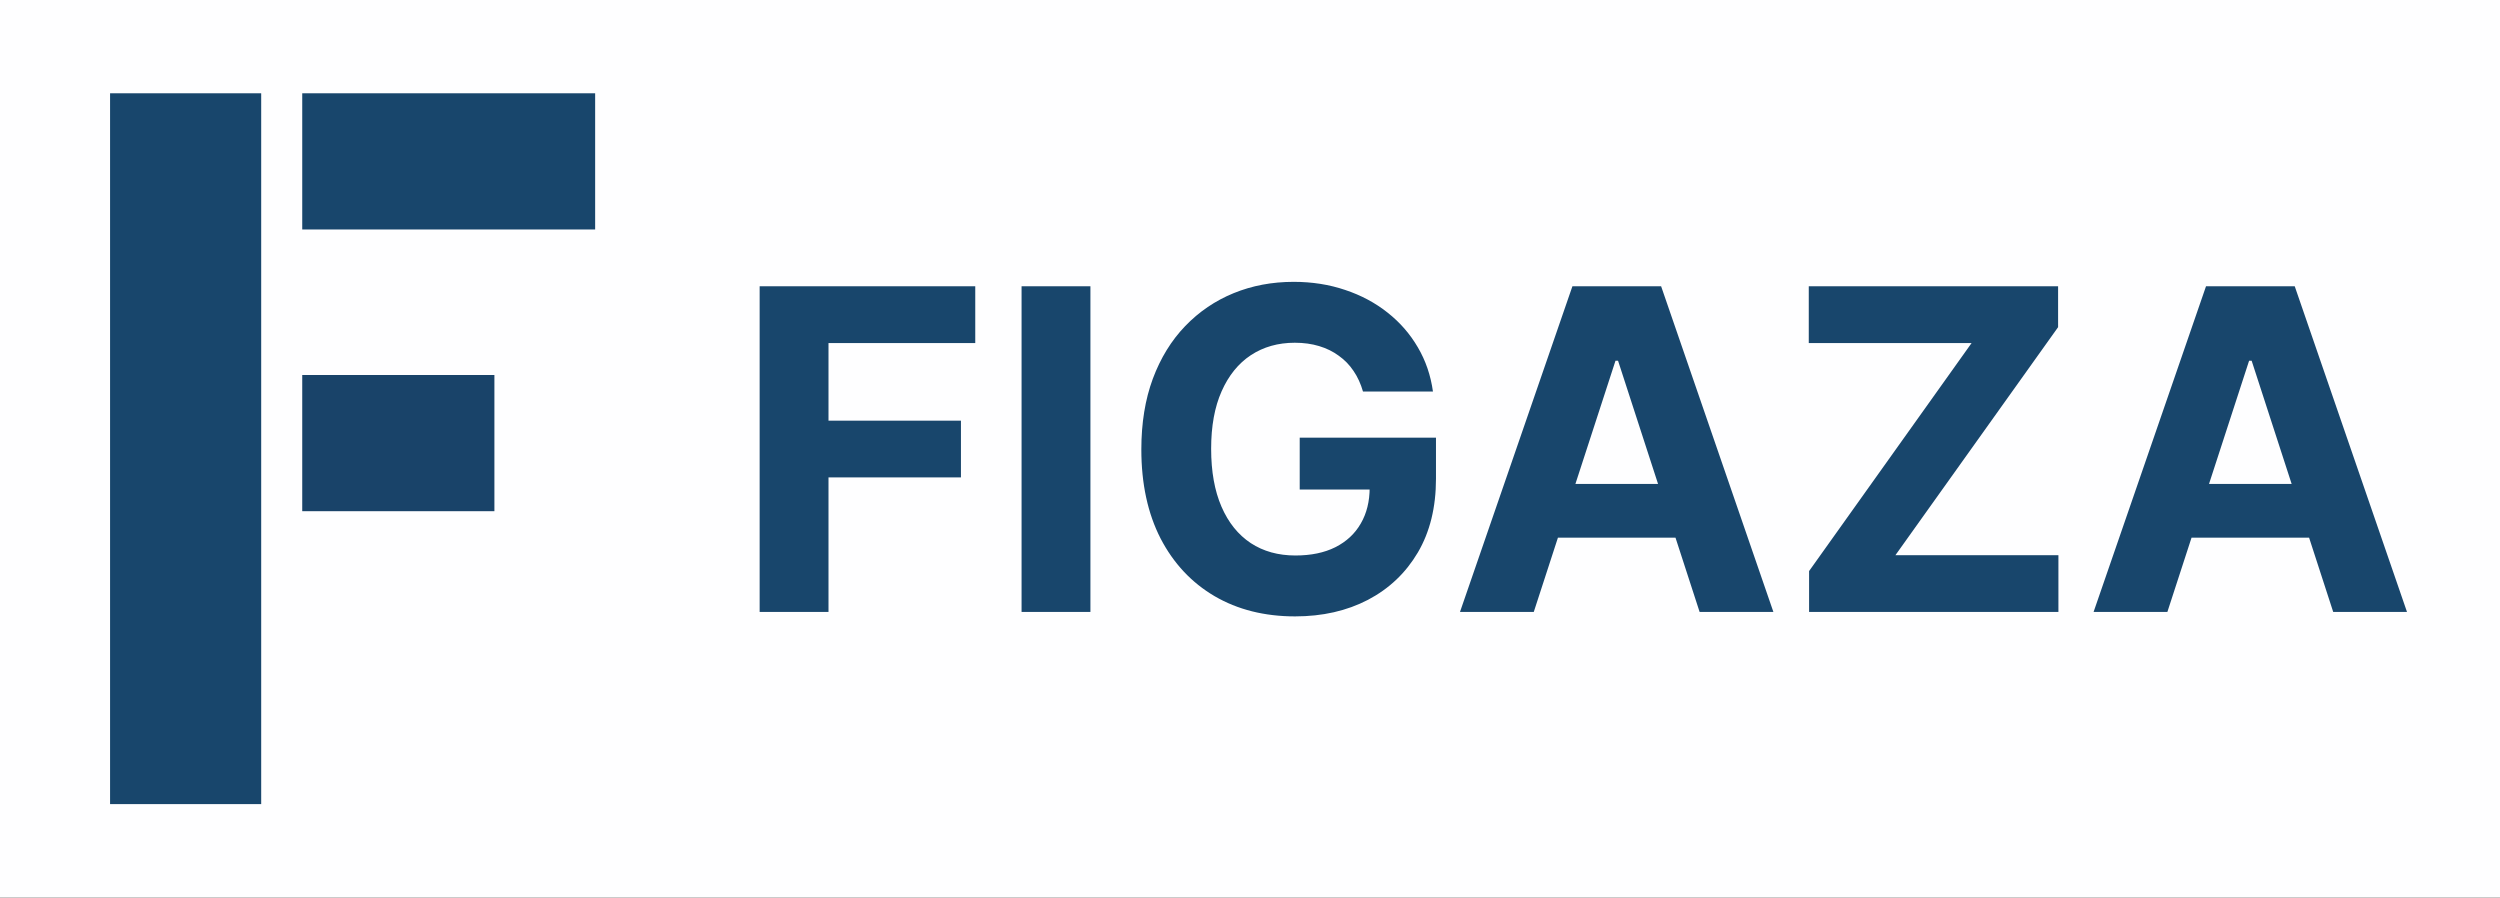
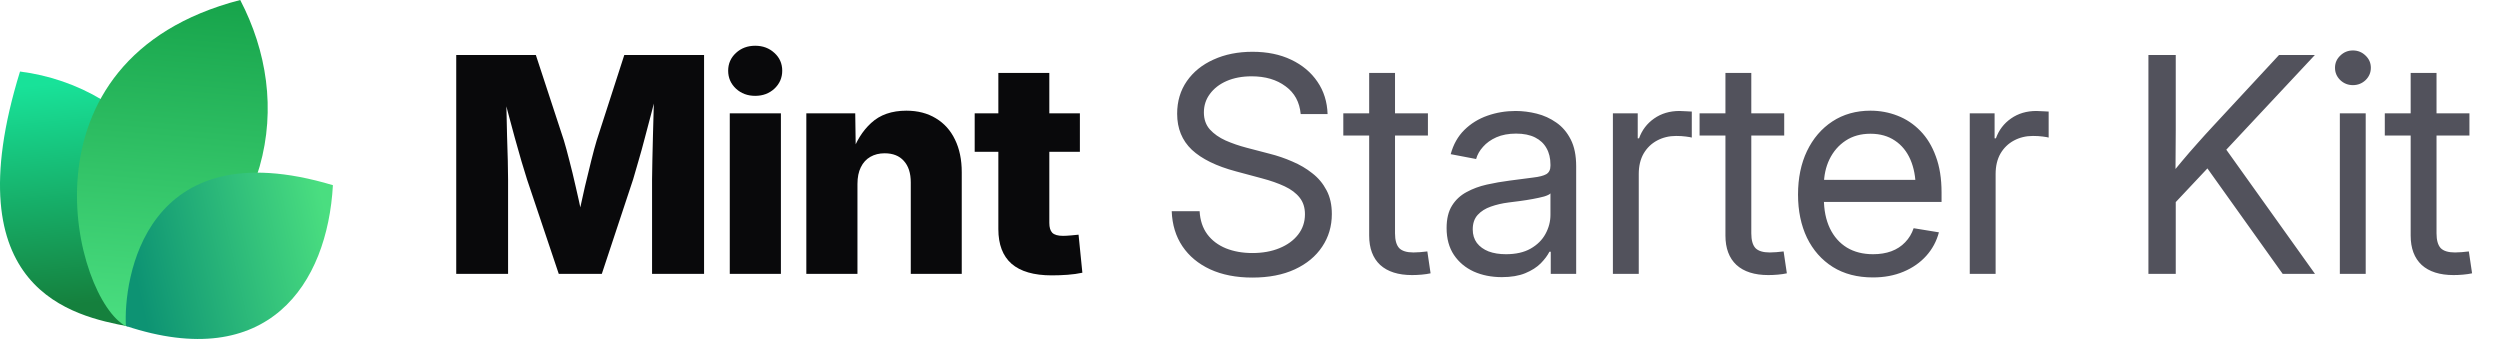
- <svg xmlns="http://www.w3.org/2000/svg" width="1340" height="481" viewBox="0 0 1340 481" fill="none">
-   <rect width="1340" height="481" fill="#1E1E1E" />
-   <rect width="1340" height="481" fill="#FEFEFF" />
-   <rect x="59" y="50" width="81" height="381" fill="#18466C" />
-   <rect x="162" y="50" width="157" height="73" fill="#18466C" />
-   <rect x="162" y="201" width="103" height="73" fill="#194369" />
-   <path d="M407.17 328V153.455H522.739V183.881H444.074V225.472H515.068V255.898H444.074V328H407.17ZM584.464 153.455V328H547.561V153.455H584.464ZM730.565 209.875C729.372 205.727 727.696 202.062 725.537 198.881C723.378 195.642 720.736 192.915 717.611 190.699C714.543 188.426 711.02 186.693 707.043 185.5C703.122 184.307 698.776 183.71 694.003 183.71C685.082 183.71 677.241 185.926 670.48 190.358C663.776 194.79 658.548 201.239 654.798 209.705C651.048 218.114 649.173 228.398 649.173 240.557C649.173 252.716 651.02 263.057 654.713 271.58C658.406 280.102 663.634 286.608 670.395 291.097C677.156 295.528 685.139 297.744 694.344 297.744C702.696 297.744 709.827 296.267 715.736 293.312C721.702 290.301 726.247 286.068 729.372 280.614C732.554 275.159 734.145 268.71 734.145 261.267L741.645 262.375H696.645V234.591H769.685V256.58C769.685 271.92 766.446 285.102 759.969 296.125C753.491 307.091 744.571 315.557 733.207 321.523C721.844 327.432 708.832 330.386 694.173 330.386C677.81 330.386 663.435 326.778 651.048 319.562C638.662 312.29 629.003 301.977 622.071 288.625C615.196 275.216 611.759 259.307 611.759 240.898C611.759 226.75 613.804 214.136 617.895 203.057C622.043 191.92 627.838 182.489 635.281 174.761C642.724 167.034 651.389 161.153 661.276 157.119C671.162 153.085 681.872 151.068 693.406 151.068C703.293 151.068 712.497 152.517 721.02 155.415C729.543 158.256 737.099 162.29 743.69 167.517C750.338 172.744 755.764 178.966 759.969 186.182C764.173 193.341 766.872 201.239 768.065 209.875H730.565ZM822.099 328H782.554L842.81 153.455H890.366L950.537 328H910.991L867.27 193.341H865.906L822.099 328ZM819.628 259.392H913.037V288.199H819.628V259.392ZM969.67 328V306.097L1056.77 183.881H969.5V153.455H1103.14V175.358L1015.95 297.574H1103.31V328H969.67ZM1161.71 328H1122.16L1182.42 153.455H1229.98L1290.15 328H1250.6L1206.88 193.341H1205.52L1161.71 328ZM1159.24 259.392H1252.65V288.199H1159.24V259.392Z" fill="#18466C" />
+ <svg xmlns="http://www.w3.org/2000/svg" width="177" height="24" viewBox="0 0 177 24" fill="none">
+   <path d="M9.061 23.108C5.268 22.377 -3.391 20.627 1.417 5.064C9.634 6.099 16.973 14.064 9.061 23.108Z" fill="url(#paint0_linear_17557_2020)" />
+   <path d="M8.919 23.094C5.276 21.222 0.784 4.209 17.007 0C20.757 7.193 19.621 16.545 8.919 23.094Z" fill="url(#paint1_linear_17557_2020)" />
+   <path d="M8.914 23.079C8.735 19.882 10.159 9.085 23.57 13.111C23.181 20.123 18.984 26.418 8.914 23.079Z" fill="url(#paint2_linear_17557_2020)" />
+   <path d="M32.301 19.392V3.894H37.938L39.925 9.948C40.036 10.315 40.164 10.787 40.31 11.362C40.462 11.938 40.611 12.552 40.757 13.204C40.91 13.855 41.048 14.483 41.173 15.086C41.305 15.682 41.412 16.192 41.495 16.615H40.695C40.771 16.192 40.871 15.682 40.996 15.086C41.128 14.49 41.267 13.866 41.412 13.214C41.565 12.562 41.714 11.948 41.86 11.373C42.005 10.79 42.133 10.315 42.244 9.948L44.2 3.894H49.848V19.392H46.166V12.704C46.166 12.357 46.173 11.917 46.187 11.383C46.2 10.849 46.214 10.27 46.228 9.646C46.249 9.022 46.266 8.391 46.28 7.753C46.301 7.115 46.311 6.519 46.311 5.964H46.623C46.485 6.561 46.332 7.181 46.166 7.826C45.999 8.471 45.833 9.102 45.666 9.719C45.507 10.336 45.351 10.901 45.198 11.414C45.053 11.928 44.928 12.357 44.824 12.704L42.608 19.392H39.561L37.314 12.704C37.203 12.357 37.072 11.928 36.919 11.414C36.773 10.901 36.614 10.34 36.441 9.729C36.274 9.112 36.104 8.481 35.931 7.836C35.764 7.192 35.608 6.567 35.463 5.964H35.827C35.834 6.512 35.844 7.105 35.858 7.743C35.872 8.374 35.886 9.005 35.9 9.636C35.92 10.26 35.938 10.839 35.952 11.373C35.965 11.907 35.972 12.351 35.972 12.704V19.392H32.301ZM51.668 19.392V8.024H55.288V19.392H51.668ZM53.468 6.786C52.927 6.786 52.473 6.616 52.105 6.276C51.738 5.93 51.554 5.507 51.554 5.007C51.554 4.508 51.738 4.088 52.105 3.749C52.473 3.409 52.927 3.239 53.468 3.239C54.009 3.239 54.463 3.409 54.83 3.749C55.198 4.082 55.382 4.501 55.382 5.007C55.382 5.507 55.198 5.93 54.83 6.276C54.463 6.616 54.009 6.786 53.468 6.786ZM60.708 13.027V19.392H57.088V8.024H60.551L60.593 10.967H60.281C60.593 10.024 61.061 9.268 61.685 8.7C62.309 8.124 63.138 7.836 64.171 7.836C64.975 7.836 65.672 8.017 66.262 8.377C66.851 8.731 67.302 9.234 67.614 9.885C67.933 10.537 68.092 11.307 68.092 12.194V19.392H64.483V12.912C64.483 12.26 64.32 11.754 63.994 11.394C63.675 11.033 63.221 10.853 62.632 10.853C62.25 10.853 61.914 10.936 61.623 11.102C61.332 11.269 61.106 11.515 60.947 11.841C60.787 12.16 60.708 12.555 60.708 13.027ZM76.456 8.024V10.749H69.008V8.024H76.456ZM70.683 5.163H74.292V15.783C74.292 16.102 74.361 16.334 74.5 16.48C74.646 16.625 74.899 16.698 75.259 16.698C75.405 16.698 75.596 16.688 75.831 16.667C76.074 16.646 76.251 16.629 76.362 16.615L76.632 19.309C76.313 19.378 75.963 19.427 75.582 19.455C75.207 19.482 74.836 19.496 74.469 19.496C73.2 19.496 72.25 19.222 71.619 18.674C70.995 18.127 70.683 17.308 70.683 16.22V5.163Z" fill="#09090B" />
+   <path d="M88.667 19.652C87.523 19.652 86.528 19.458 85.682 19.07C84.843 18.681 84.188 18.137 83.716 17.437C83.245 16.736 82.992 15.908 82.957 14.951H84.933C84.968 15.596 85.148 16.14 85.474 16.584C85.8 17.021 86.24 17.354 86.795 17.582C87.35 17.804 87.974 17.915 88.667 17.915C89.388 17.915 90.026 17.801 90.581 17.572C91.143 17.343 91.583 17.024 91.902 16.615C92.228 16.199 92.391 15.717 92.391 15.169C92.391 14.698 92.266 14.306 92.017 13.994C91.767 13.675 91.413 13.408 90.956 13.193C90.498 12.978 89.954 12.787 89.323 12.621L87.502 12.132C86.123 11.765 85.082 11.255 84.382 10.603C83.689 9.944 83.342 9.095 83.342 8.055C83.342 7.174 83.571 6.404 84.028 5.746C84.486 5.087 85.117 4.577 85.921 4.217C86.726 3.849 87.645 3.666 88.678 3.666C89.718 3.666 90.63 3.853 91.413 4.227C92.204 4.602 92.824 5.122 93.275 5.787C93.726 6.446 93.965 7.209 93.993 8.076H92.089C92.013 7.23 91.656 6.574 91.018 6.11C90.387 5.638 89.586 5.403 88.615 5.403C87.95 5.403 87.36 5.513 86.847 5.735C86.341 5.957 85.946 6.262 85.661 6.651C85.377 7.032 85.235 7.469 85.235 7.961C85.235 8.447 85.377 8.849 85.661 9.168C85.946 9.48 86.317 9.74 86.774 9.948C87.232 10.149 87.724 10.319 88.251 10.457L89.884 10.884C90.439 11.023 90.977 11.206 91.496 11.435C92.023 11.657 92.495 11.934 92.911 12.267C93.334 12.593 93.67 12.995 93.92 13.474C94.17 13.945 94.294 14.504 94.294 15.149C94.294 16.015 94.066 16.788 93.608 17.468C93.157 18.148 92.512 18.681 91.673 19.07C90.834 19.458 89.832 19.652 88.667 19.652ZM101.097 8.024V9.594H95.106V8.024H101.097ZM96.937 5.163H98.767V16.521C98.767 17 98.865 17.347 99.059 17.562C99.26 17.77 99.6 17.874 100.078 17.874C100.21 17.874 100.366 17.867 100.546 17.853C100.733 17.832 100.903 17.815 101.056 17.801L101.285 19.351C101.097 19.392 100.886 19.423 100.65 19.444C100.414 19.465 100.189 19.475 99.974 19.475C98.996 19.475 98.244 19.236 97.717 18.758C97.197 18.272 96.937 17.579 96.937 16.677V5.163ZM106.33 19.621C105.595 19.621 104.932 19.489 104.343 19.226C103.754 18.955 103.285 18.564 102.939 18.05C102.592 17.53 102.419 16.896 102.419 16.147C102.419 15.495 102.547 14.965 102.804 14.556C103.06 14.146 103.403 13.828 103.833 13.599C104.263 13.363 104.742 13.186 105.269 13.068C105.796 12.95 106.333 12.857 106.881 12.787C107.574 12.69 108.132 12.617 108.555 12.569C108.978 12.52 109.287 12.441 109.481 12.33C109.675 12.212 109.772 12.014 109.772 11.737V11.654C109.772 11.203 109.679 10.815 109.492 10.489C109.311 10.163 109.041 9.91 108.68 9.729C108.32 9.549 107.872 9.459 107.338 9.459C106.805 9.459 106.34 9.546 105.945 9.719C105.556 9.892 105.241 10.118 104.998 10.395C104.755 10.665 104.593 10.953 104.509 11.258L102.71 10.915C102.897 10.222 103.22 9.65 103.677 9.199C104.135 8.748 104.679 8.412 105.31 8.19C105.941 7.968 106.607 7.857 107.307 7.857C107.8 7.857 108.295 7.92 108.795 8.044C109.301 8.169 109.765 8.381 110.188 8.679C110.611 8.97 110.951 9.369 111.208 9.875C111.464 10.374 111.593 11.005 111.593 11.768V19.392H109.793V17.822H109.7C109.568 18.085 109.363 18.359 109.086 18.643C108.809 18.921 108.444 19.153 107.994 19.34C107.543 19.527 106.988 19.621 106.33 19.621ZM106.621 17.998C107.321 17.998 107.904 17.867 108.368 17.603C108.84 17.333 109.19 16.986 109.419 16.563C109.654 16.133 109.772 15.682 109.772 15.211V13.692C109.703 13.769 109.554 13.841 109.325 13.911C109.096 13.973 108.829 14.032 108.524 14.088C108.226 14.143 107.921 14.192 107.609 14.233C107.304 14.275 107.033 14.309 106.798 14.337C106.354 14.393 105.938 14.49 105.549 14.628C105.168 14.76 104.86 14.954 104.624 15.211C104.388 15.467 104.27 15.811 104.27 16.241C104.27 16.615 104.367 16.934 104.561 17.198C104.762 17.461 105.04 17.662 105.393 17.801C105.747 17.933 106.156 17.998 106.621 17.998ZM114.193 19.392V8.024H115.951V9.792H116.045C116.253 9.209 116.61 8.741 117.116 8.388C117.622 8.034 118.219 7.857 118.905 7.857C119.058 7.857 119.217 7.864 119.384 7.878C119.55 7.885 119.682 7.892 119.779 7.899V9.74C119.716 9.719 119.578 9.695 119.363 9.667C119.155 9.639 118.922 9.625 118.666 9.625C118.174 9.625 117.726 9.733 117.324 9.948C116.922 10.163 116.603 10.471 116.367 10.874C116.138 11.276 116.024 11.758 116.024 12.319V19.392H114.193ZM126.322 8.024V9.594H120.33V8.024H126.322ZM122.161 5.163H123.992V16.521C123.992 17 124.089 17.347 124.283 17.562C124.484 17.77 124.824 17.874 125.302 17.874C125.434 17.874 125.59 17.867 125.77 17.853C125.958 17.832 126.127 17.815 126.28 17.801L126.509 19.351C126.322 19.392 126.11 19.423 125.874 19.444C125.639 19.465 125.413 19.475 125.198 19.475C124.221 19.475 123.468 19.236 122.941 18.758C122.421 18.272 122.161 17.579 122.161 16.677V5.163ZM132.604 19.642C131.502 19.642 130.555 19.396 129.765 18.903C128.974 18.404 128.364 17.714 127.934 16.834C127.511 15.946 127.3 14.927 127.3 13.775C127.3 12.611 127.511 11.584 127.934 10.697C128.364 9.802 128.964 9.102 129.734 8.596C130.51 8.089 131.408 7.836 132.428 7.836C133.1 7.836 133.738 7.954 134.341 8.19C134.952 8.426 135.489 8.783 135.954 9.261C136.425 9.74 136.793 10.343 137.056 11.071C137.327 11.792 137.462 12.645 137.462 13.63V14.296H128.433V12.735H136.463L135.631 13.297C135.631 12.541 135.506 11.876 135.257 11.3C135.007 10.725 134.643 10.277 134.165 9.958C133.686 9.632 133.107 9.469 132.428 9.469C131.748 9.469 131.162 9.632 130.67 9.958C130.177 10.284 129.796 10.725 129.526 11.279C129.262 11.827 129.13 12.441 129.13 13.12V14.046C129.13 14.864 129.273 15.572 129.557 16.168C129.841 16.757 130.243 17.211 130.763 17.53C131.283 17.842 131.901 17.998 132.615 17.998C133.093 17.998 133.523 17.929 133.905 17.79C134.293 17.645 134.619 17.433 134.882 17.156C135.153 16.879 135.354 16.546 135.486 16.157L137.275 16.449C137.108 17.08 136.81 17.634 136.38 18.113C135.95 18.591 135.413 18.966 134.768 19.236C134.123 19.507 133.402 19.642 132.604 19.642ZM139.459 19.392V8.024H141.217V9.792H141.311C141.519 9.209 141.876 8.741 142.382 8.388C142.888 8.034 143.485 7.857 144.171 7.857C144.324 7.857 144.483 7.864 144.649 7.878C144.816 7.885 144.948 7.892 145.045 7.899V9.74C144.982 9.719 144.844 9.695 144.629 9.667C144.421 9.639 144.188 9.625 143.932 9.625C143.439 9.625 142.992 9.733 142.59 9.948C142.188 10.163 141.869 10.471 141.633 10.874C141.404 11.276 141.29 11.758 141.29 12.319V19.392H139.459ZM153.429 14.961V12.715C153.783 12.257 154.136 11.82 154.49 11.404C154.844 10.981 155.204 10.565 155.572 10.156C155.939 9.74 156.314 9.327 156.695 8.918L161.355 3.894H163.893L157.277 10.967H157.184L153.429 14.961ZM152.108 19.392V3.894H154.043V9.241L154.022 12.559L154.043 13.505V19.392H152.108ZM161.615 19.392L155.967 11.477L157.173 9.969L163.903 19.392H161.615ZM165.661 19.392V8.024H167.492V19.392H165.661ZM166.587 6.027C166.24 6.027 165.942 5.909 165.692 5.673C165.443 5.43 165.318 5.139 165.318 4.799C165.318 4.459 165.443 4.172 165.692 3.936C165.942 3.693 166.24 3.572 166.587 3.572C166.934 3.572 167.232 3.693 167.482 3.936C167.731 4.172 167.856 4.459 167.856 4.799C167.856 5.139 167.731 5.43 167.482 5.673C167.232 5.909 166.934 6.027 166.587 6.027ZM174.836 8.024V9.594H168.844V8.024H174.836ZM170.675 5.163H172.506V16.521C172.506 17 172.603 17.347 172.797 17.562C172.998 17.77 173.338 17.874 173.816 17.874C173.948 17.874 174.104 17.867 174.284 17.853C174.472 17.832 174.641 17.815 174.794 17.801L175.023 19.351C174.836 19.392 174.624 19.423 174.388 19.444C174.153 19.465 173.927 19.475 173.712 19.475C172.735 19.475 171.982 19.236 171.455 18.758C170.935 18.272 170.675 17.579 170.675 16.677V5.163Z" fill="#52525C" />
+   <defs>
+     <linearGradient id="paint0_linear_17557_2020" x1="3.776" y1="5.916" x2="5.232" y2="21.559" gradientUnits="userSpaceOnUse">
+       <stop stop-color="#18E299" />
+       <stop offset="1" stop-color="#15803D" />
+     </linearGradient>
+     <linearGradient id="paint1_linear_17557_2020" x1="12.171" y1="-0.718" x2="10.19" y2="22.983" gradientUnits="userSpaceOnUse">
+       <stop stop-color="#16A34A" />
+       <stop offset="1" stop-color="#4ADE80" />
+     </linearGradient>
+     <linearGradient id="paint2_linear_17557_2020" x1="23.133" y1="15.353" x2="9.338" y2="18.52" gradientUnits="userSpaceOnUse">
+       <stop stop-color="#4ADE80" />
+       <stop offset="1" stop-color="#0D9373" />
+     </linearGradient>
+   </defs>
</svg>
